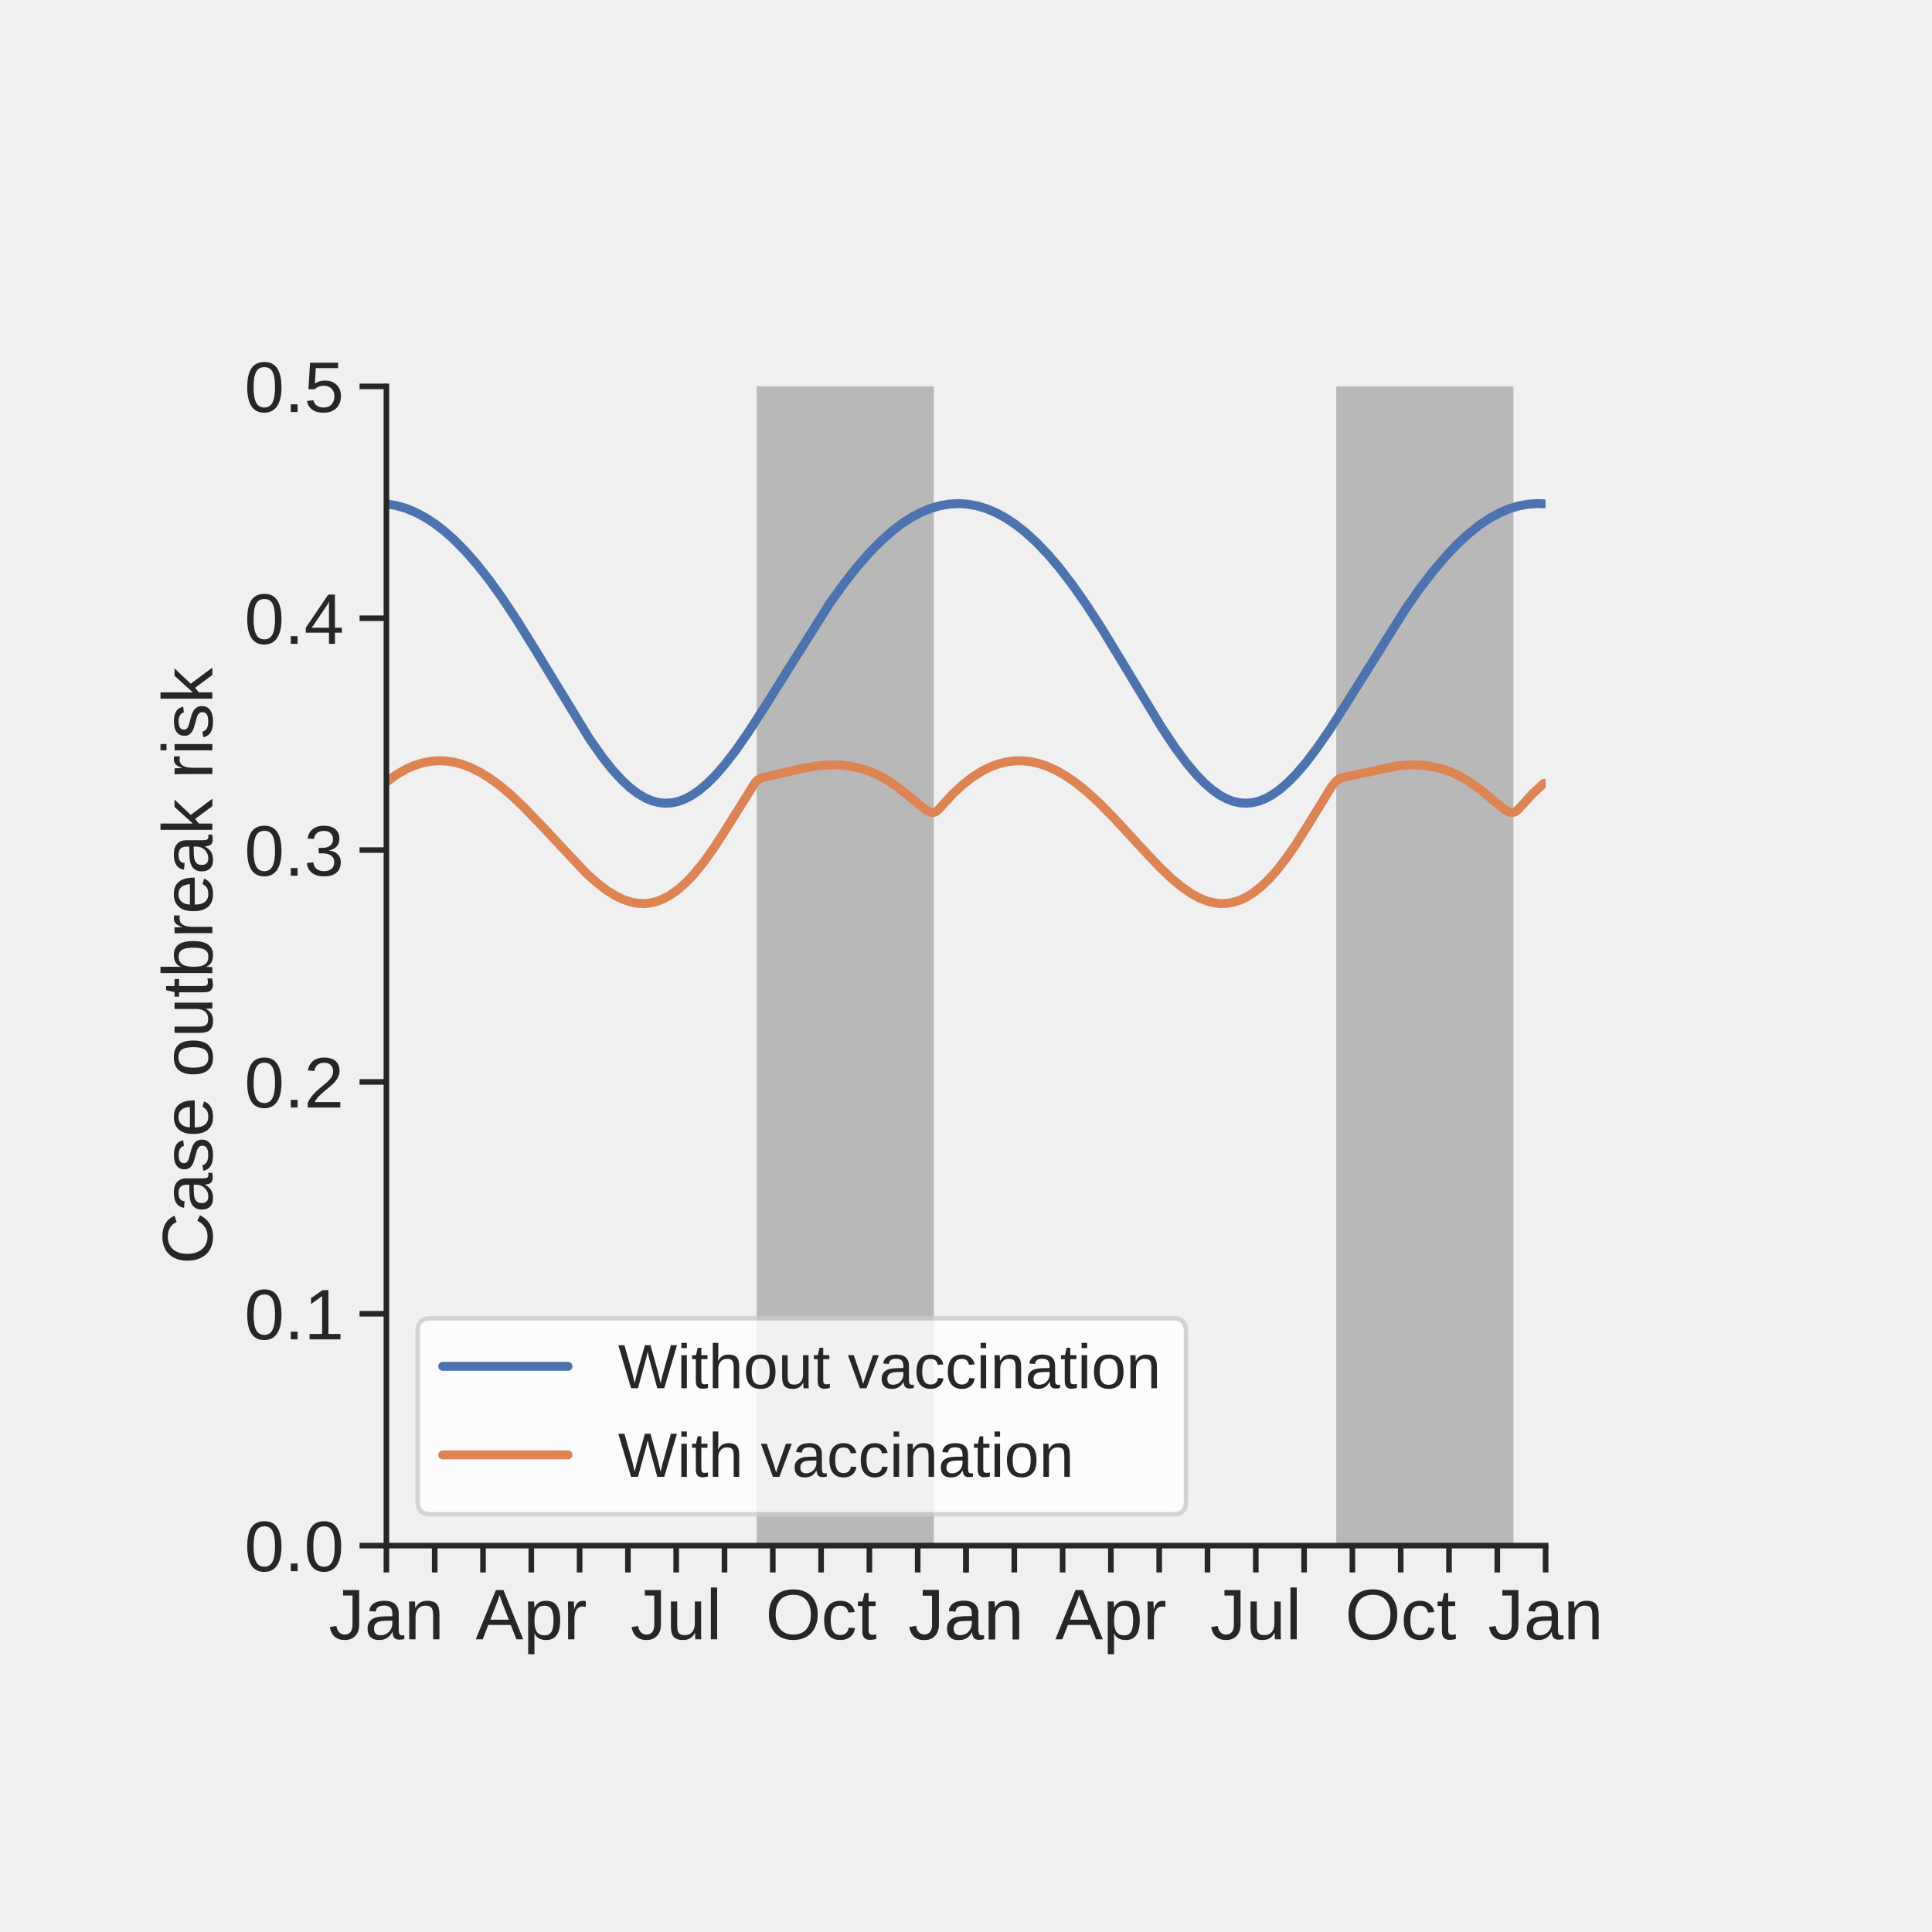
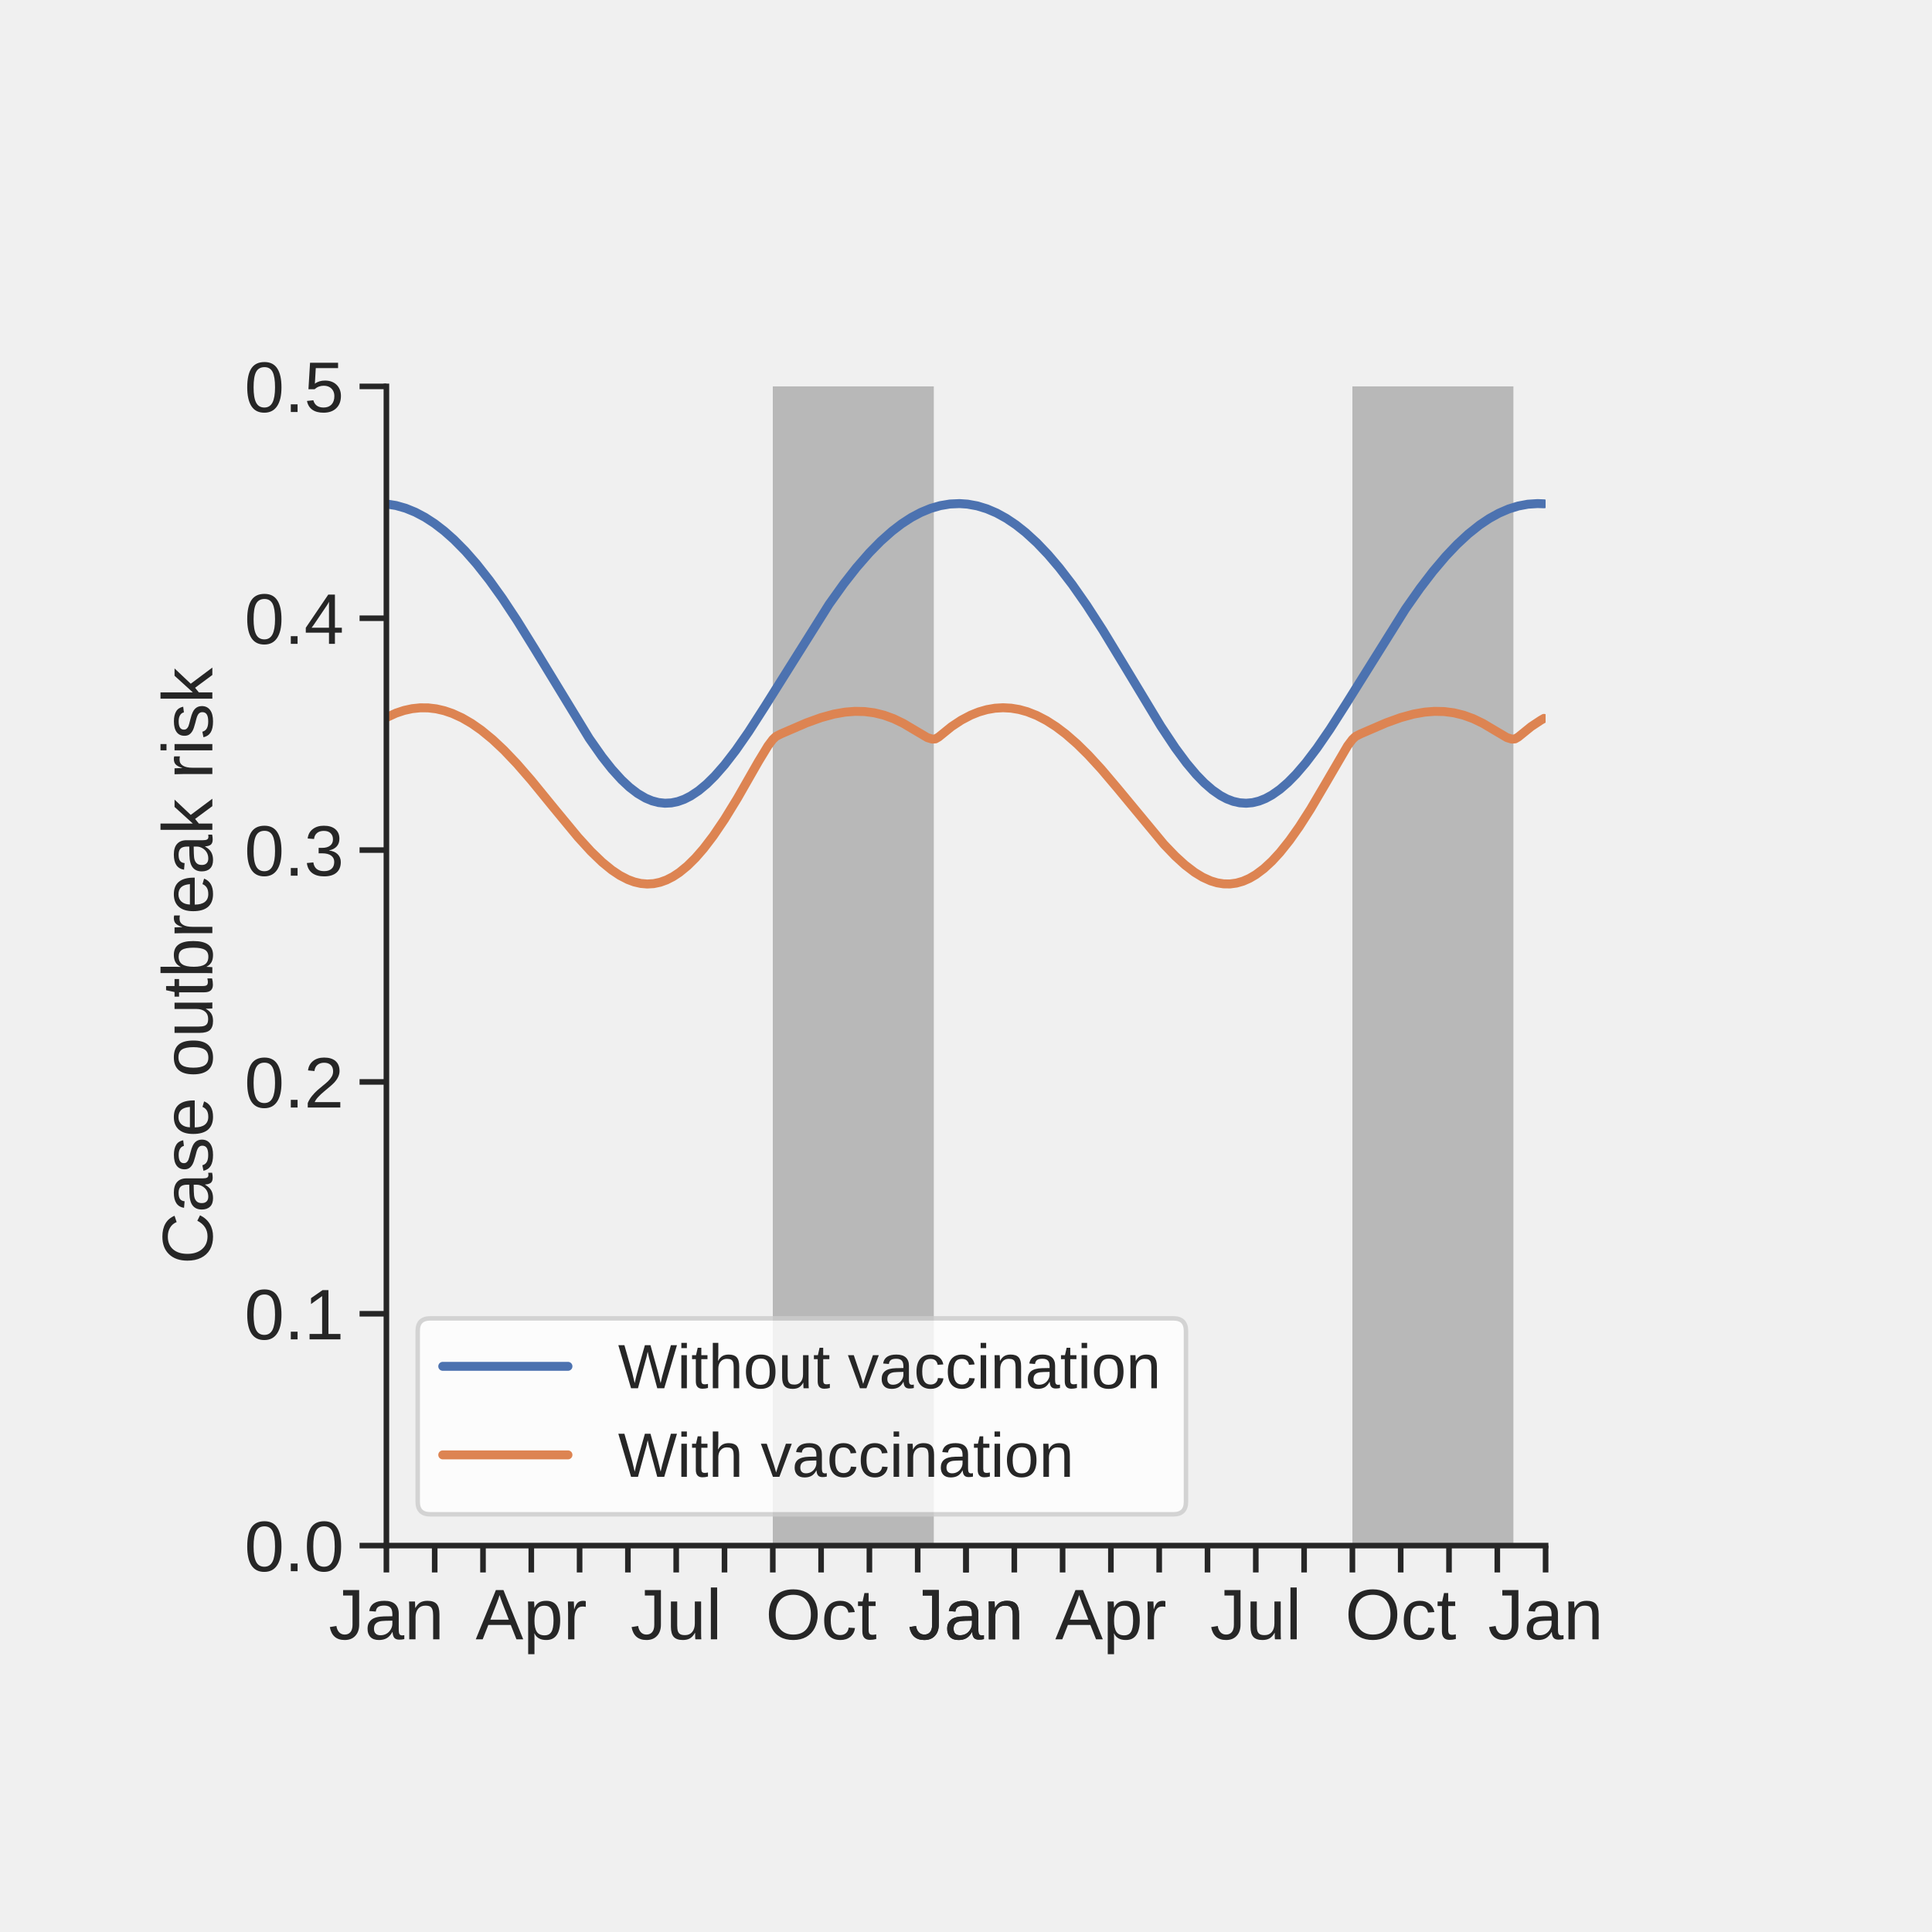
<svg xmlns="http://www.w3.org/2000/svg" xmlns:xlink="http://www.w3.org/1999/xlink" width="432pt" height="432pt" viewBox="0 0 432 432" version="1.1">
  <defs>
    <style type="text/css">*{stroke-linejoin: round; stroke-linecap: butt}</style>
  </defs>
  <g id="figure_1">
    <g id="patch_1">
      <path d="M 0 432  L 432 432  L 432 0  L 0 0  L 0 432  z " style="fill: none" />
    </g>
    <g id="axes_1">
      <g id="patch_2">
        <path d="M 86.4 345.6  L 345.6 345.6  L 345.6 86.4  L 86.4 86.4  L 86.4 345.6  z " style="fill: none" />
      </g>
      <g id="matplotlib.axis_1">
        <g id="xtick_1">
          <g id="line2d_1">
            <defs>
-               <path id="m71728e3f36" d="M 0 0  L 0 6  " style="stroke: #262626; stroke-width: 1.25" />
+               <path id="m9a42998123" d="M 0 0  L 0 6  " style="stroke: #262626; stroke-width: 1.25" />
            </defs>
            <g>
-               <use xlink:href="#m71728e3f36" x="86.4" y="345.6" style="fill: #262626; stroke: #262626; stroke-width: 1.25" />
+               <use xlink:href="#m9a42998123" x="86.4" y="345.6" style="fill: #262626; stroke: #262626; stroke-width: 1.25" />
            </g>
          </g>
          <g id="text_1">
            <text style="fill: #262626; font: 16px 'Arial', 'DejaVu Sans', 'Liberation Sans', 'Bitstream Vera Sans', sans-serif; text-anchor: middle" x="86.4" y="366.553" transform="rotate(-0 86.4 366.5525)">Jan</text>
          </g>
        </g>
        <g id="xtick_2">
          <g id="line2d_2">
            <g>
-               <use xlink:href="#m71728e3f36" x="97.2" y="345.6" style="fill: #262626; stroke: #262626; stroke-width: 1.25" />
+               <use xlink:href="#m9a42998123" x="97.2" y="345.6" style="fill: #262626; stroke: #262626; stroke-width: 1.25" />
            </g>
          </g>
        </g>
        <g id="xtick_3">
          <g id="line2d_3">
            <g>
-               <use xlink:href="#m71728e3f36" x="108" y="345.6" style="fill: #262626; stroke: #262626; stroke-width: 1.25" />
+               <use xlink:href="#m9a42998123" x="108" y="345.6" style="fill: #262626; stroke: #262626; stroke-width: 1.25" />
            </g>
          </g>
        </g>
        <g id="xtick_4">
          <g id="line2d_4">
            <g>
-               <use xlink:href="#m71728e3f36" x="118.8" y="345.6" style="fill: #262626; stroke: #262626; stroke-width: 1.25" />
+               <use xlink:href="#m9a42998123" x="118.8" y="345.6" style="fill: #262626; stroke: #262626; stroke-width: 1.25" />
            </g>
          </g>
          <g id="text_2">
            <text style="fill: #262626; font: 16px 'Arial', 'DejaVu Sans', 'Liberation Sans', 'Bitstream Vera Sans', sans-serif; text-anchor: middle" x="118.8" y="366.553" transform="rotate(-0 118.8 366.5525)">Apr</text>
          </g>
        </g>
        <g id="xtick_5">
          <g id="line2d_5">
            <g>
-               <use xlink:href="#m71728e3f36" x="129.6" y="345.6" style="fill: #262626; stroke: #262626; stroke-width: 1.25" />
+               <use xlink:href="#m9a42998123" x="129.6" y="345.6" style="fill: #262626; stroke: #262626; stroke-width: 1.25" />
            </g>
          </g>
        </g>
        <g id="xtick_6">
          <g id="line2d_6">
            <g>
-               <use xlink:href="#m71728e3f36" x="140.4" y="345.6" style="fill: #262626; stroke: #262626; stroke-width: 1.25" />
+               <use xlink:href="#m9a42998123" x="140.4" y="345.6" style="fill: #262626; stroke: #262626; stroke-width: 1.25" />
            </g>
          </g>
        </g>
        <g id="xtick_7">
          <g id="line2d_7">
            <g>
-               <use xlink:href="#m71728e3f36" x="151.2" y="345.6" style="fill: #262626; stroke: #262626; stroke-width: 1.25" />
+               <use xlink:href="#m9a42998123" x="151.2" y="345.6" style="fill: #262626; stroke: #262626; stroke-width: 1.25" />
            </g>
          </g>
          <g id="text_3">
            <text style="fill: #262626; font: 16px 'Arial', 'DejaVu Sans', 'Liberation Sans', 'Bitstream Vera Sans', sans-serif; text-anchor: middle" x="151.2" y="366.553" transform="rotate(-0 151.2 366.5525)">Jul</text>
          </g>
        </g>
        <g id="xtick_8">
          <g id="line2d_8">
            <g>
-               <use xlink:href="#m71728e3f36" x="162" y="345.6" style="fill: #262626; stroke: #262626; stroke-width: 1.25" />
+               <use xlink:href="#m9a42998123" x="162" y="345.6" style="fill: #262626; stroke: #262626; stroke-width: 1.25" />
            </g>
          </g>
        </g>
        <g id="xtick_9">
          <g id="line2d_9">
            <g>
-               <use xlink:href="#m71728e3f36" x="172.8" y="345.6" style="fill: #262626; stroke: #262626; stroke-width: 1.25" />
+               <use xlink:href="#m9a42998123" x="172.8" y="345.6" style="fill: #262626; stroke: #262626; stroke-width: 1.25" />
            </g>
          </g>
        </g>
        <g id="xtick_10">
          <g id="line2d_10">
            <g>
-               <use xlink:href="#m71728e3f36" x="183.6" y="345.6" style="fill: #262626; stroke: #262626; stroke-width: 1.25" />
+               <use xlink:href="#m9a42998123" x="183.6" y="345.6" style="fill: #262626; stroke: #262626; stroke-width: 1.25" />
            </g>
          </g>
          <g id="text_4">
            <text style="fill: #262626; font: 16px 'Arial', 'DejaVu Sans', 'Liberation Sans', 'Bitstream Vera Sans', sans-serif; text-anchor: middle" x="183.6" y="366.553" transform="rotate(-0 183.6 366.5525)">Oct</text>
          </g>
        </g>
        <g id="xtick_11">
          <g id="line2d_11">
            <g>
-               <use xlink:href="#m71728e3f36" x="194.4" y="345.6" style="fill: #262626; stroke: #262626; stroke-width: 1.25" />
+               <use xlink:href="#m9a42998123" x="194.4" y="345.6" style="fill: #262626; stroke: #262626; stroke-width: 1.25" />
            </g>
          </g>
        </g>
        <g id="xtick_12">
          <g id="line2d_12">
            <g>
-               <use xlink:href="#m71728e3f36" x="205.2" y="345.6" style="fill: #262626; stroke: #262626; stroke-width: 1.25" />
+               <use xlink:href="#m9a42998123" x="205.2" y="345.6" style="fill: #262626; stroke: #262626; stroke-width: 1.25" />
            </g>
          </g>
        </g>
        <g id="xtick_13">
          <g id="line2d_13">
            <g>
-               <use xlink:href="#m71728e3f36" x="216" y="345.6" style="fill: #262626; stroke: #262626; stroke-width: 1.25" />
+               <use xlink:href="#m9a42998123" x="216" y="345.6" style="fill: #262626; stroke: #262626; stroke-width: 1.25" />
            </g>
          </g>
          <g id="text_5">
            <text style="fill: #262626; font: 16px 'Arial', 'DejaVu Sans', 'Liberation Sans', 'Bitstream Vera Sans', sans-serif; text-anchor: middle" x="216" y="366.553" transform="rotate(-0 216 366.5525)">Jan</text>
          </g>
        </g>
        <g id="xtick_14">
          <g id="line2d_14">
            <g>
-               <use xlink:href="#m71728e3f36" x="216" y="345.6" style="fill: #262626; stroke: #262626; stroke-width: 1.25" />
+               <use xlink:href="#m9a42998123" x="216" y="345.6" style="fill: #262626; stroke: #262626; stroke-width: 1.25" />
            </g>
          </g>
          <g id="text_6">
            <text style="fill: #262626; font: 16px 'Arial', 'DejaVu Sans', 'Liberation Sans', 'Bitstream Vera Sans', sans-serif; text-anchor: middle" x="216" y="366.553" transform="rotate(-0 216 366.5525)">Jan</text>
          </g>
        </g>
        <g id="xtick_15">
          <g id="line2d_15">
            <g>
-               <use xlink:href="#m71728e3f36" x="226.8" y="345.6" style="fill: #262626; stroke: #262626; stroke-width: 1.25" />
+               <use xlink:href="#m9a42998123" x="226.8" y="345.6" style="fill: #262626; stroke: #262626; stroke-width: 1.25" />
            </g>
          </g>
        </g>
        <g id="xtick_16">
          <g id="line2d_16">
            <g>
-               <use xlink:href="#m71728e3f36" x="237.6" y="345.6" style="fill: #262626; stroke: #262626; stroke-width: 1.25" />
+               <use xlink:href="#m9a42998123" x="237.6" y="345.6" style="fill: #262626; stroke: #262626; stroke-width: 1.25" />
            </g>
          </g>
        </g>
        <g id="xtick_17">
          <g id="line2d_17">
            <g>
-               <use xlink:href="#m71728e3f36" x="248.4" y="345.6" style="fill: #262626; stroke: #262626; stroke-width: 1.25" />
+               <use xlink:href="#m9a42998123" x="248.4" y="345.6" style="fill: #262626; stroke: #262626; stroke-width: 1.25" />
            </g>
          </g>
          <g id="text_7">
            <text style="fill: #262626; font: 16px 'Arial', 'DejaVu Sans', 'Liberation Sans', 'Bitstream Vera Sans', sans-serif; text-anchor: middle" x="248.4" y="366.553" transform="rotate(-0 248.4 366.5525)">Apr</text>
          </g>
        </g>
        <g id="xtick_18">
          <g id="line2d_18">
            <g>
-               <use xlink:href="#m71728e3f36" x="259.2" y="345.6" style="fill: #262626; stroke: #262626; stroke-width: 1.25" />
+               <use xlink:href="#m9a42998123" x="259.2" y="345.6" style="fill: #262626; stroke: #262626; stroke-width: 1.25" />
            </g>
          </g>
        </g>
        <g id="xtick_19">
          <g id="line2d_19">
            <g>
-               <use xlink:href="#m71728e3f36" x="270" y="345.6" style="fill: #262626; stroke: #262626; stroke-width: 1.25" />
+               <use xlink:href="#m9a42998123" x="270" y="345.6" style="fill: #262626; stroke: #262626; stroke-width: 1.25" />
            </g>
          </g>
        </g>
        <g id="xtick_20">
          <g id="line2d_20">
            <g>
-               <use xlink:href="#m71728e3f36" x="280.8" y="345.6" style="fill: #262626; stroke: #262626; stroke-width: 1.25" />
+               <use xlink:href="#m9a42998123" x="280.8" y="345.6" style="fill: #262626; stroke: #262626; stroke-width: 1.25" />
            </g>
          </g>
          <g id="text_8">
            <text style="fill: #262626; font: 16px 'Arial', 'DejaVu Sans', 'Liberation Sans', 'Bitstream Vera Sans', sans-serif; text-anchor: middle" x="280.8" y="366.553" transform="rotate(-0 280.8 366.5525)">Jul</text>
          </g>
        </g>
        <g id="xtick_21">
          <g id="line2d_21">
            <g>
-               <use xlink:href="#m71728e3f36" x="291.6" y="345.6" style="fill: #262626; stroke: #262626; stroke-width: 1.25" />
+               <use xlink:href="#m9a42998123" x="291.6" y="345.6" style="fill: #262626; stroke: #262626; stroke-width: 1.25" />
            </g>
          </g>
        </g>
        <g id="xtick_22">
          <g id="line2d_22">
            <g>
-               <use xlink:href="#m71728e3f36" x="302.4" y="345.6" style="fill: #262626; stroke: #262626; stroke-width: 1.25" />
+               <use xlink:href="#m9a42998123" x="302.4" y="345.6" style="fill: #262626; stroke: #262626; stroke-width: 1.25" />
            </g>
          </g>
        </g>
        <g id="xtick_23">
          <g id="line2d_23">
            <g>
-               <use xlink:href="#m71728e3f36" x="313.2" y="345.6" style="fill: #262626; stroke: #262626; stroke-width: 1.25" />
+               <use xlink:href="#m9a42998123" x="313.2" y="345.6" style="fill: #262626; stroke: #262626; stroke-width: 1.25" />
            </g>
          </g>
          <g id="text_9">
            <text style="fill: #262626; font: 16px 'Arial', 'DejaVu Sans', 'Liberation Sans', 'Bitstream Vera Sans', sans-serif; text-anchor: middle" x="313.2" y="366.553" transform="rotate(-0 313.2 366.5525)">Oct</text>
          </g>
        </g>
        <g id="xtick_24">
          <g id="line2d_24">
            <g>
-               <use xlink:href="#m71728e3f36" x="324" y="345.6" style="fill: #262626; stroke: #262626; stroke-width: 1.25" />
+               <use xlink:href="#m9a42998123" x="324" y="345.6" style="fill: #262626; stroke: #262626; stroke-width: 1.25" />
            </g>
          </g>
        </g>
        <g id="xtick_25">
          <g id="line2d_25">
            <g>
-               <use xlink:href="#m71728e3f36" x="334.8" y="345.6" style="fill: #262626; stroke: #262626; stroke-width: 1.25" />
+               <use xlink:href="#m9a42998123" x="334.8" y="345.6" style="fill: #262626; stroke: #262626; stroke-width: 1.25" />
            </g>
          </g>
        </g>
        <g id="xtick_26">
          <g id="line2d_26">
            <g>
-               <use xlink:href="#m71728e3f36" x="345.6" y="345.6" style="fill: #262626; stroke: #262626; stroke-width: 1.25" />
+               <use xlink:href="#m9a42998123" x="345.6" y="345.6" style="fill: #262626; stroke: #262626; stroke-width: 1.25" />
            </g>
          </g>
          <g id="text_10">
            <text style="fill: #262626; font: 16px 'Arial', 'DejaVu Sans', 'Liberation Sans', 'Bitstream Vera Sans', sans-serif; text-anchor: middle" x="345.6" y="366.553" transform="rotate(-0 345.6 366.5525)">Jan</text>
          </g>
        </g>
        <g id="text_11">
          <text style="fill: #262626; font: 16px 'Arial', 'DejaVu Sans', 'Liberation Sans', 'Bitstream Vera Sans', sans-serif; text-anchor: middle" x="216" y="385.185" transform="rotate(-0 216 385.185)"> </text>
        </g>
      </g>
      <g id="matplotlib.axis_2">
        <g id="ytick_1">
          <g id="line2d_27">
            <defs>
-               <path id="ma9e204b75d" d="M 0 0  L -6 0  " style="stroke: #262626; stroke-width: 1.25" />
+               <path id="m77d2c73adc" d="M 0 0  L -6 0  " style="stroke: #262626; stroke-width: 1.25" />
            </defs>
            <g>
-               <use xlink:href="#ma9e204b75d" x="86.4" y="345.6" style="fill: #262626; stroke: #262626; stroke-width: 1.25" />
+               <use xlink:href="#m77d2c73adc" x="86.4" y="345.6" style="fill: #262626; stroke: #262626; stroke-width: 1.25" />
            </g>
          </g>
          <g id="text_12">
            <text style="fill: #262626; font: 16px 'Arial', 'DejaVu Sans', 'Liberation Sans', 'Bitstream Vera Sans', sans-serif; text-anchor: end" x="76.9" y="351.326" transform="rotate(-0 76.9 351.3263)">0.0</text>
          </g>
        </g>
        <g id="ytick_2">
          <g id="line2d_28">
            <g>
-               <use xlink:href="#ma9e204b75d" x="86.4" y="293.76" style="fill: #262626; stroke: #262626; stroke-width: 1.25" />
+               <use xlink:href="#m77d2c73adc" x="86.4" y="293.76" style="fill: #262626; stroke: #262626; stroke-width: 1.25" />
            </g>
          </g>
          <g id="text_13">
            <text style="fill: #262626; font: 16px 'Arial', 'DejaVu Sans', 'Liberation Sans', 'Bitstream Vera Sans', sans-serif; text-anchor: end" x="76.9" y="299.486" transform="rotate(-0 76.9 299.4862)">0.1</text>
          </g>
        </g>
        <g id="ytick_3">
          <g id="line2d_29">
            <g>
-               <use xlink:href="#ma9e204b75d" x="86.4" y="241.92" style="fill: #262626; stroke: #262626; stroke-width: 1.25" />
+               <use xlink:href="#m77d2c73adc" x="86.4" y="241.92" style="fill: #262626; stroke: #262626; stroke-width: 1.25" />
            </g>
          </g>
          <g id="text_14">
            <text style="fill: #262626; font: 16px 'Arial', 'DejaVu Sans', 'Liberation Sans', 'Bitstream Vera Sans', sans-serif; text-anchor: end" x="76.9" y="247.646" transform="rotate(-0 76.9 247.6463)">0.2</text>
          </g>
        </g>
        <g id="ytick_4">
          <g id="line2d_30">
            <g>
-               <use xlink:href="#ma9e204b75d" x="86.4" y="190.08" style="fill: #262626; stroke: #262626; stroke-width: 1.25" />
+               <use xlink:href="#m77d2c73adc" x="86.4" y="190.08" style="fill: #262626; stroke: #262626; stroke-width: 1.25" />
            </g>
          </g>
          <g id="text_15">
            <text style="fill: #262626; font: 16px 'Arial', 'DejaVu Sans', 'Liberation Sans', 'Bitstream Vera Sans', sans-serif; text-anchor: end" x="76.9" y="195.806" transform="rotate(-0 76.9 195.8063)">0.3</text>
          </g>
        </g>
        <g id="ytick_5">
          <g id="line2d_31">
            <g>
-               <use xlink:href="#ma9e204b75d" x="86.4" y="138.24" style="fill: #262626; stroke: #262626; stroke-width: 1.25" />
+               <use xlink:href="#m77d2c73adc" x="86.4" y="138.24" style="fill: #262626; stroke: #262626; stroke-width: 1.25" />
            </g>
          </g>
          <g id="text_16">
            <text style="fill: #262626; font: 16px 'Arial', 'DejaVu Sans', 'Liberation Sans', 'Bitstream Vera Sans', sans-serif; text-anchor: end" x="76.9" y="143.966" transform="rotate(-0 76.9 143.9663)">0.4</text>
          </g>
        </g>
        <g id="ytick_6">
          <g id="line2d_32">
            <g>
-               <use xlink:href="#ma9e204b75d" x="86.4" y="86.4" style="fill: #262626; stroke: #262626; stroke-width: 1.25" />
+               <use xlink:href="#m77d2c73adc" x="86.4" y="86.4" style="fill: #262626; stroke: #262626; stroke-width: 1.25" />
            </g>
          </g>
          <g id="text_17">
            <text style="fill: #262626; font: 16px 'Arial', 'DejaVu Sans', 'Liberation Sans', 'Bitstream Vera Sans', sans-serif; text-anchor: end" x="76.9" y="92.126" transform="rotate(-0 76.9 92.12625)">0.5</text>
          </g>
        </g>
        <g id="text_18">
          <text style="fill: #262626; font: 16px 'Arial', 'DejaVu Sans', 'Liberation Sans', 'Bitstream Vera Sans', sans-serif; text-anchor: middle" x="47.48" y="216" transform="rotate(-90 47.48 216)">Case outbreak risk</text>
        </g>
      </g>
      <g id="PolyCollection_1">
        <defs>
-           <path id="mce6635ffcd" d="M 208.8 -86.4  L 169.2 -86.4  L 169.2 -345.6  L 208.8 -345.6  L 208.8 -345.6  L 208.8 -86.4  z " />
+           <path id="m21c717e93d" d="M 208.8 -86.4  L 172.8 -86.4  L 172.8 -345.6  L 208.8 -345.6  L 208.8 -345.6  L 208.8 -86.4  z " />
        </defs>
-         <g clip-path="url(#pe0f9cd17fb)">
-           <use xlink:href="#mce6635ffcd" x="0" y="432" style="fill: #808080; fill-opacity: 0.5" />
+         <g clip-path="url(#pcd702fd93e)">
+           <use xlink:href="#m21c717e93d" x="0" y="432" style="fill: #808080; fill-opacity: 0.5" />
        </g>
      </g>
      <g id="PolyCollection_2">
        <defs>
-           <path id="md6e0c9ba82" d="M 338.4 -86.4  L 298.8 -86.4  L 298.8 -345.6  L 338.4 -345.6  L 338.4 -345.6  L 338.4 -86.4  z " />
+           <path id="m0098423a08" d="M 338.4 -86.4  L 302.4 -86.4  L 302.4 -345.6  L 338.4 -345.6  L 338.4 -345.6  L 338.4 -86.4  z " />
        </defs>
-         <g clip-path="url(#pe0f9cd17fb)">
-           <use xlink:href="#md6e0c9ba82" x="0" y="432" style="fill: #808080; fill-opacity: 0.5" />
+         <g clip-path="url(#pcd702fd93e)">
+           <use xlink:href="#m0098423a08" x="0" y="432" style="fill: #808080; fill-opacity: 0.5" />
        </g>
      </g>
      <g id="line2d_33">
-         <path d="M 86.4 112.687  L 88.56 113.036  L 90.72 113.651  L 92.88 114.533  L 95.04 115.678  L 97.2 117.085  L 99.36 118.751  L 101.52 120.669  L 104.04 123.219  L 106.56 126.091  L 109.44 129.744  L 112.32 133.758  L 115.56 138.648  L 119.52 145.034  L 131.76 165.124  L 134.64 169.223  L 136.8 171.961  L 138.96 174.347  L 140.76 176.032  L 142.56 177.412  L 144.36 178.469  L 145.8 179.07  L 147.24 179.449  L 148.68 179.602  L 150.12 179.529  L 151.56 179.232  L 153 178.715  L 154.44 177.985  L 156.24 176.784  L 158.04 175.282  L 159.84 173.502  L 162 171.039  L 164.52 167.775  L 167.4 163.636  L 171 158.032  L 185.4 135.1  L 188.64 130.572  L 191.52 126.897  L 194.4 123.593  L 196.92 121.029  L 199.44 118.787  L 201.6 117.13  L 203.76 115.725  L 205.92 114.577  L 208.08 113.687  L 210.24 113.061  L 212.4 112.699  L 214.56 112.603  L 216.36 112.727  L 218.52 113.12  L 220.68 113.78  L 222.84 114.705  L 225 115.895  L 227.16 117.345  L 229.32 119.053  L 231.84 121.364  L 234.36 124.007  L 236.88 126.968  L 239.76 130.715  L 243 135.348  L 246.6 140.926  L 251.28 148.64  L 259.56 162.357  L 262.8 167.231  L 265.32 170.633  L 267.48 173.201  L 269.28 175.056  L 271.08 176.621  L 272.88 177.875  L 274.32 178.64  L 275.76 179.186  L 277.2 179.508  L 278.64 179.605  L 280.08 179.476  L 281.52 179.124  L 282.96 178.553  L 284.4 177.77  L 286.2 176.507  L 288 174.947  L 289.8 173.115  L 291.96 170.596  L 294.48 167.279  L 297.36 163.093  L 300.96 157.454  L 314.28 136.156  L 317.52 131.544  L 320.4 127.783  L 323.28 124.382  L 325.8 121.729  L 328.32 119.394  L 330.84 117.389  L 333 115.942  L 335.16 114.75  L 337.32 113.817  L 339.48 113.147  L 341.64 112.741  L 343.8 112.601  L 345.24 112.655  L 345.24 112.655  " clip-path="url(#pe0f9cd17fb)" style="fill: none; stroke: #4c72b0; stroke-width: 2; stroke-linecap: round" />
+         <path d="M 86.4 112.687  L 88.56 113.036  L 90.72 113.651  L 92.88 114.533  L 95.04 115.678  L 97.2 117.085  L 99.36 118.751  L 101.52 120.669  L 104.04 123.219  L 106.56 126.091  L 109.44 129.744  L 112.32 133.758  L 115.56 138.648  L 119.52 145.034  L 131.76 165.124  L 134.64 169.223  L 136.8 171.961  L 138.96 174.347  L 140.76 176.032  L 142.56 177.412  L 144.36 178.469  L 145.8 179.07  L 147.24 179.449  L 148.68 179.602  L 150.12 179.529  L 151.56 179.232  L 153 178.715  L 154.44 177.985  L 156.24 176.784  L 158.04 175.282  L 159.84 173.502  L 162 171.039  L 164.52 167.775  L 167.4 163.636  L 171 158.032  L 185.4 135.1  L 188.64 130.572  L 191.52 126.897  L 194.4 123.593  L 196.92 121.029  L 199.44 118.787  L 201.6 117.13  L 203.76 115.725  L 205.92 114.577  L 208.08 113.687  L 210.24 113.061  L 212.4 112.699  L 214.56 112.603  L 216.36 112.727  L 218.52 113.12  L 220.68 113.78  L 222.84 114.705  L 225 115.895  L 227.16 117.345  L 229.32 119.053  L 231.84 121.364  L 234.36 124.007  L 236.88 126.968  L 239.76 130.715  L 243 135.348  L 246.6 140.926  L 251.28 148.64  L 259.56 162.357  L 262.8 167.231  L 265.32 170.633  L 267.48 173.201  L 269.28 175.056  L 271.08 176.621  L 272.88 177.875  L 274.32 178.64  L 275.76 179.186  L 277.2 179.508  L 278.64 179.605  L 280.08 179.476  L 281.52 179.124  L 282.96 178.553  L 284.4 177.77  L 286.2 176.507  L 288 174.947  L 289.8 173.115  L 291.96 170.596  L 294.48 167.279  L 297.36 163.093  L 300.96 157.454  L 314.28 136.156  L 317.52 131.544  L 320.4 127.783  L 323.28 124.382  L 325.8 121.729  L 328.32 119.394  L 330.84 117.389  L 333 115.942  L 335.16 114.75  L 337.32 113.817  L 339.48 113.147  L 341.64 112.741  L 343.8 112.601  L 345.24 112.655  L 345.24 112.655  " clip-path="url(#pcd702fd93e)" style="fill: none; stroke: #4c72b0; stroke-width: 2; stroke-linecap: round" />
      </g>
      <g id="line2d_34">
-         <path d="M 86.4 174.854  L 88.56 173.278  L 90.72 172.019  L 92.52 171.212  L 94.32 170.624  L 96.12 170.254  L 97.92 170.1  L 99.72 170.16  L 101.52 170.429  L 103.32 170.904  L 105.12 171.578  L 107.28 172.639  L 109.44 173.963  L 111.6 175.529  L 114.12 177.633  L 117 180.347  L 120.6 184.085  L 131.04 195.208  L 133.56 197.461  L 135.72 199.108  L 137.52 200.239  L 139.32 201.117  L 141.12 201.717  L 142.56 201.983  L 144 202.048  L 145.44 201.907  L 146.88 201.554  L 148.32 200.989  L 149.76 200.211  L 151.56 198.943  L 153.36 197.358  L 155.16 195.468  L 157.32 192.828  L 159.48 189.821  L 162 185.923  L 168.84 175.007  L 169.56 174.307  L 170.28 173.944  L 179.28 171.849  L 182.52 171.295  L 185.04 171.061  L 187.56 171.052  L 189.72 171.253  L 191.88 171.671  L 194.04 172.327  L 196.2 173.237  L 198.36 174.416  L 200.52 175.867  L 203.04 177.874  L 207 181.112  L 208.08 181.615  L 208.8 181.669  L 209.16 181.566  L 209.88 180.992  L 213.12 177.446  L 215.28 175.45  L 217.44 173.768  L 219.6 172.404  L 221.4 171.508  L 223.2 170.833  L 225 170.376  L 226.8 170.136  L 228.6 170.11  L 230.4 170.296  L 232.2 170.689  L 234 171.284  L 236.16 172.256  L 238.32 173.494  L 240.48 174.981  L 243 177.004  L 245.88 179.641  L 249.12 182.933  L 254.52 188.817  L 259.2 193.795  L 262.08 196.534  L 264.24 198.321  L 266.4 199.815  L 268.2 200.797  L 270 201.512  L 271.44 201.874  L 272.88 202.041  L 274.32 202.003  L 275.76 201.757  L 277.2 201.298  L 278.64 200.626  L 280.08 199.743  L 281.88 198.347  L 283.68 196.637  L 285.48 194.632  L 287.64 191.864  L 289.8 188.747  L 292.68 184.152  L 297.72 175.923  L 298.8 174.623  L 299.52 174.078  L 300.6 173.775  L 312.48 171.25  L 315 171.045  L 317.52 171.071  L 319.68 171.307  L 321.84 171.763  L 324 172.461  L 326.16 173.415  L 328.32 174.639  L 330.48 176.134  L 333 178.181  L 336.24 180.873  L 337.32 181.492  L 338.04 181.679  L 338.76 181.566  L 339.48 180.992  L 342.72 177.446  L 344.88 175.45  L 345.24 175.148  L 345.24 175.148  " clip-path="url(#pe0f9cd17fb)" style="fill: none; stroke: #dd8452; stroke-width: 2; stroke-linecap: round" />
+         <path d="M 86.4 160.44  L 88.56 159.451  L 90.36 158.853  L 92.16 158.46  L 93.96 158.271  L 95.76 158.286  L 97.56 158.503  L 99.36 158.919  L 101.16 159.532  L 103.32 160.521  L 105.48 161.777  L 107.64 163.29  L 110.16 165.359  L 112.68 167.727  L 115.56 170.751  L 118.8 174.476  L 123.84 180.655  L 129.24 187.192  L 132.12 190.349  L 134.64 192.78  L 136.8 194.543  L 138.6 195.746  L 140.4 196.677  L 141.84 197.209  L 143.28 197.542  L 144.72 197.668  L 146.16 197.582  L 147.6 197.279  L 149.04 196.76  L 150.48 196.025  L 151.92 195.078  L 153.72 193.604  L 155.52 191.824  L 157.32 189.756  L 159.48 186.928  L 162 183.212  L 164.88 178.519  L 169.56 170.333  L 171.72 166.776  L 172.8 165.339  L 173.52 164.663  L 174.6 164.11  L 180.36 161.625  L 183.6 160.458  L 186.48 159.672  L 189 159.229  L 191.16 159.06  L 193.32 159.107  L 195.48 159.385  L 197.64 159.911  L 199.8 160.693  L 201.96 161.734  L 204.48 163.229  L 207.36 164.93  L 208.44 165.264  L 209.16 165.22  L 209.88 164.808  L 212.76 162.475  L 214.92 161.045  L 217.08 159.908  L 218.88 159.187  L 220.68 158.671  L 222.48 158.36  L 224.28 158.253  L 226.08 158.349  L 227.88 158.646  L 229.68 159.141  L 231.84 159.992  L 234 161.116  L 236.16 162.502  L 238.32 164.138  L 240.84 166.339  L 243.36 168.824  L 246.24 171.96  L 249.84 176.21  L 260.28 188.813  L 262.8 191.435  L 264.96 193.404  L 267.12 195.056  L 268.92 196.152  L 270.72 196.967  L 272.16 197.401  L 273.6 197.632  L 275.04 197.652  L 276.48 197.458  L 277.92 197.047  L 279.36 196.419  L 280.8 195.577  L 282.6 194.231  L 284.4 192.571  L 286.2 190.616  L 288.36 187.91  L 290.52 184.855  L 293.04 180.917  L 296.28 175.41  L 301.32 166.776  L 302.4 165.339  L 303.12 164.663  L 304.2 164.11  L 309.96 161.625  L 313.2 160.458  L 316.08 159.672  L 318.6 159.229  L 320.76 159.06  L 322.92 159.107  L 325.08 159.385  L 327.24 159.911  L 329.4 160.693  L 331.56 161.734  L 334.08 163.229  L 336.96 164.93  L 338.04 165.264  L 338.76 165.22  L 339.48 164.808  L 342.36 162.475  L 344.52 161.045  L 345.24 160.633  L 345.24 160.633  " clip-path="url(#pcd702fd93e)" style="fill: none; stroke: #dd8452; stroke-width: 2; stroke-linecap: round" />
      </g>
      <g id="patch_3">
        <path d="M 86.4 345.6  L 86.4 86.4  " style="fill: none; stroke: #262626; stroke-width: 1.25; stroke-linejoin: miter; stroke-linecap: square" />
      </g>
      <g id="patch_4">
        <path d="M 86.4 345.6  L 345.6 345.6  " style="fill: none; stroke: #262626; stroke-width: 1.25; stroke-linejoin: miter; stroke-linecap: square" />
      </g>
      <g id="legend_1">
        <g id="patch_5">
          <path d="M 96.2 338.6  L 262.387 338.6  Q 265.187 338.6 265.187 335.8  L 265.187 297.593  Q 265.187 294.793 262.387 294.793  L 96.2 294.793  Q 93.4 294.793 93.4 297.593  L 93.4 335.8  Q 93.4 338.6 96.2 338.6  z " style="fill: #ffffff; opacity: 0.8; stroke: #cccccc; stroke-linejoin: miter" />
        </g>
        <g id="line2d_35">
          <path d="M 99 305.514  L 113 305.514  L 127 305.514  " style="fill: none; stroke: #4c72b0; stroke-width: 2; stroke-linecap: round" />
        </g>
        <g id="text_19">
          <text style="fill: #262626; font: 14px 'Arial', 'DejaVu Sans', 'Liberation Sans', 'Bitstream Vera Sans', sans-serif; text-anchor: start" x="138.2" y="310.414" transform="rotate(-0 138.2 310.4141)">Without vaccination</text>
        </g>
        <g id="line2d_36">
          <path d="M 99 325.317  L 113 325.317  L 127 325.317  " style="fill: none; stroke: #dd8452; stroke-width: 2; stroke-linecap: round" />
        </g>
        <g id="text_20">
          <text style="fill: #262626; font: 14px 'Arial', 'DejaVu Sans', 'Liberation Sans', 'Bitstream Vera Sans', sans-serif; text-anchor: start" x="138.2" y="330.217" transform="rotate(-0 138.2 330.2175)">With vaccination</text>
        </g>
      </g>
    </g>
  </g>
  <defs>
-     <clipPath id="pe0f9cd17fb">
+     <clipPath id="pcd702fd93e">
      <rect x="86.4" y="86.4" width="259.2" height="259.2" />
    </clipPath>
  </defs>
</svg>
